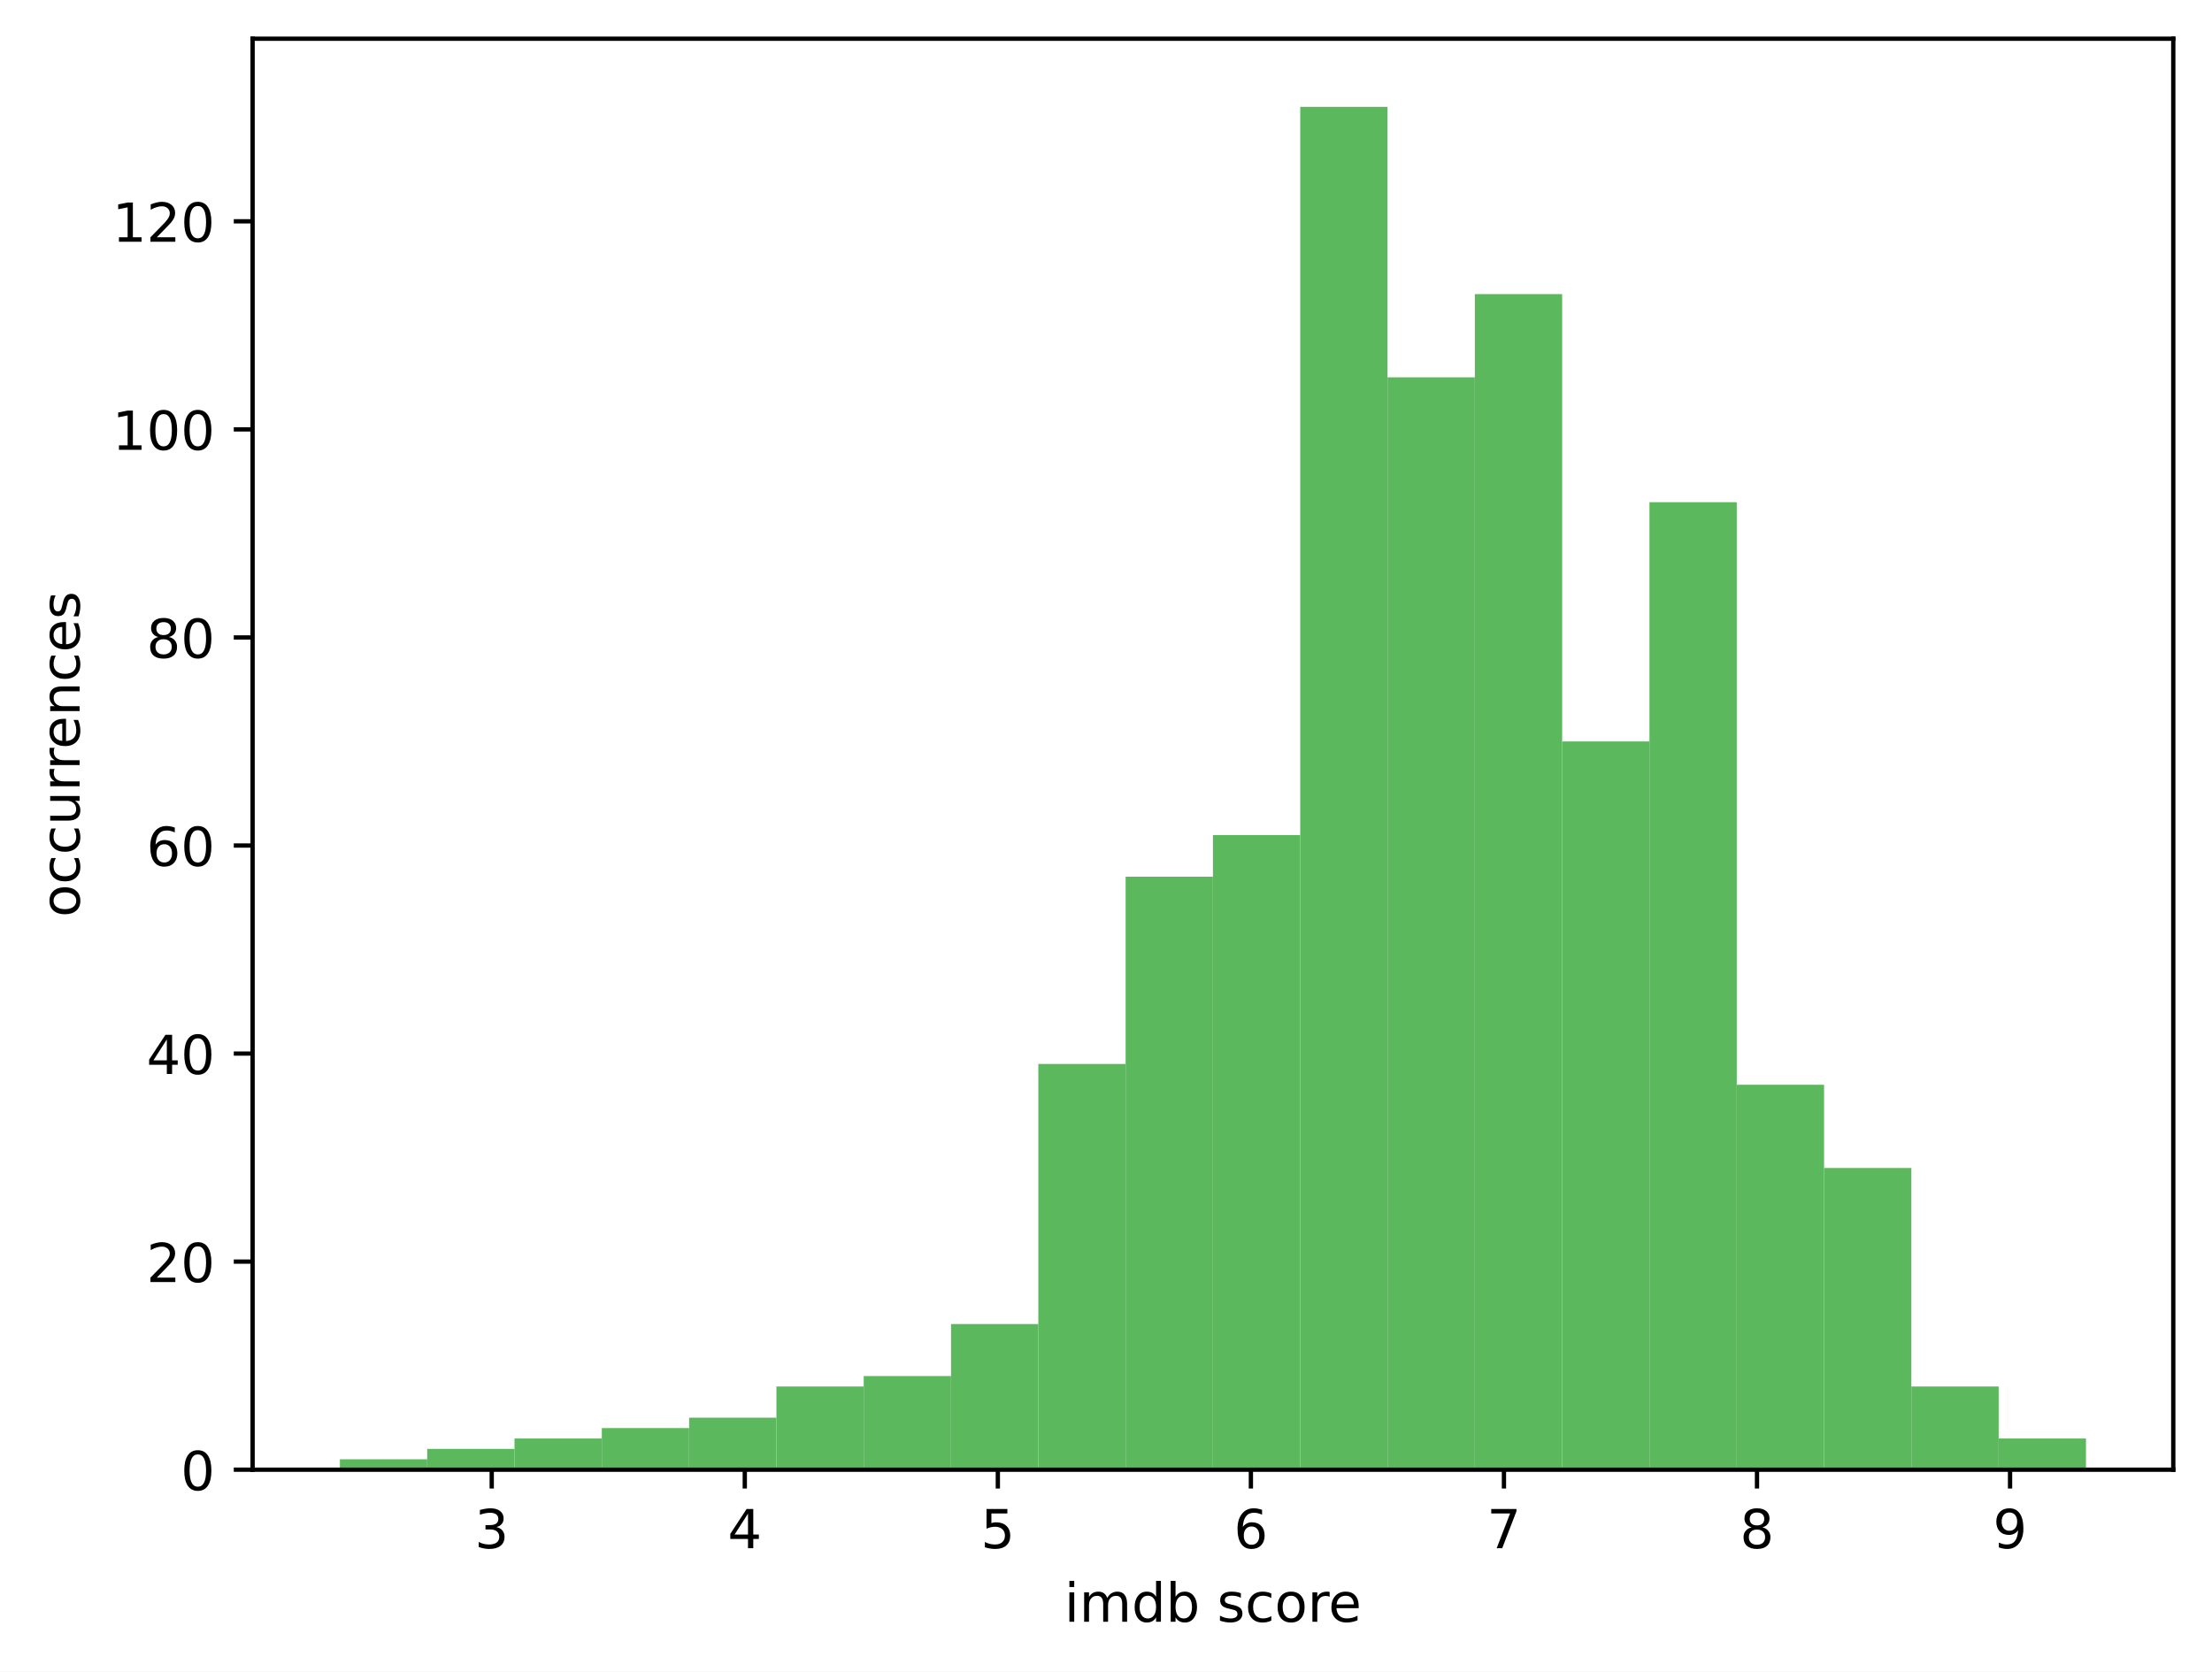
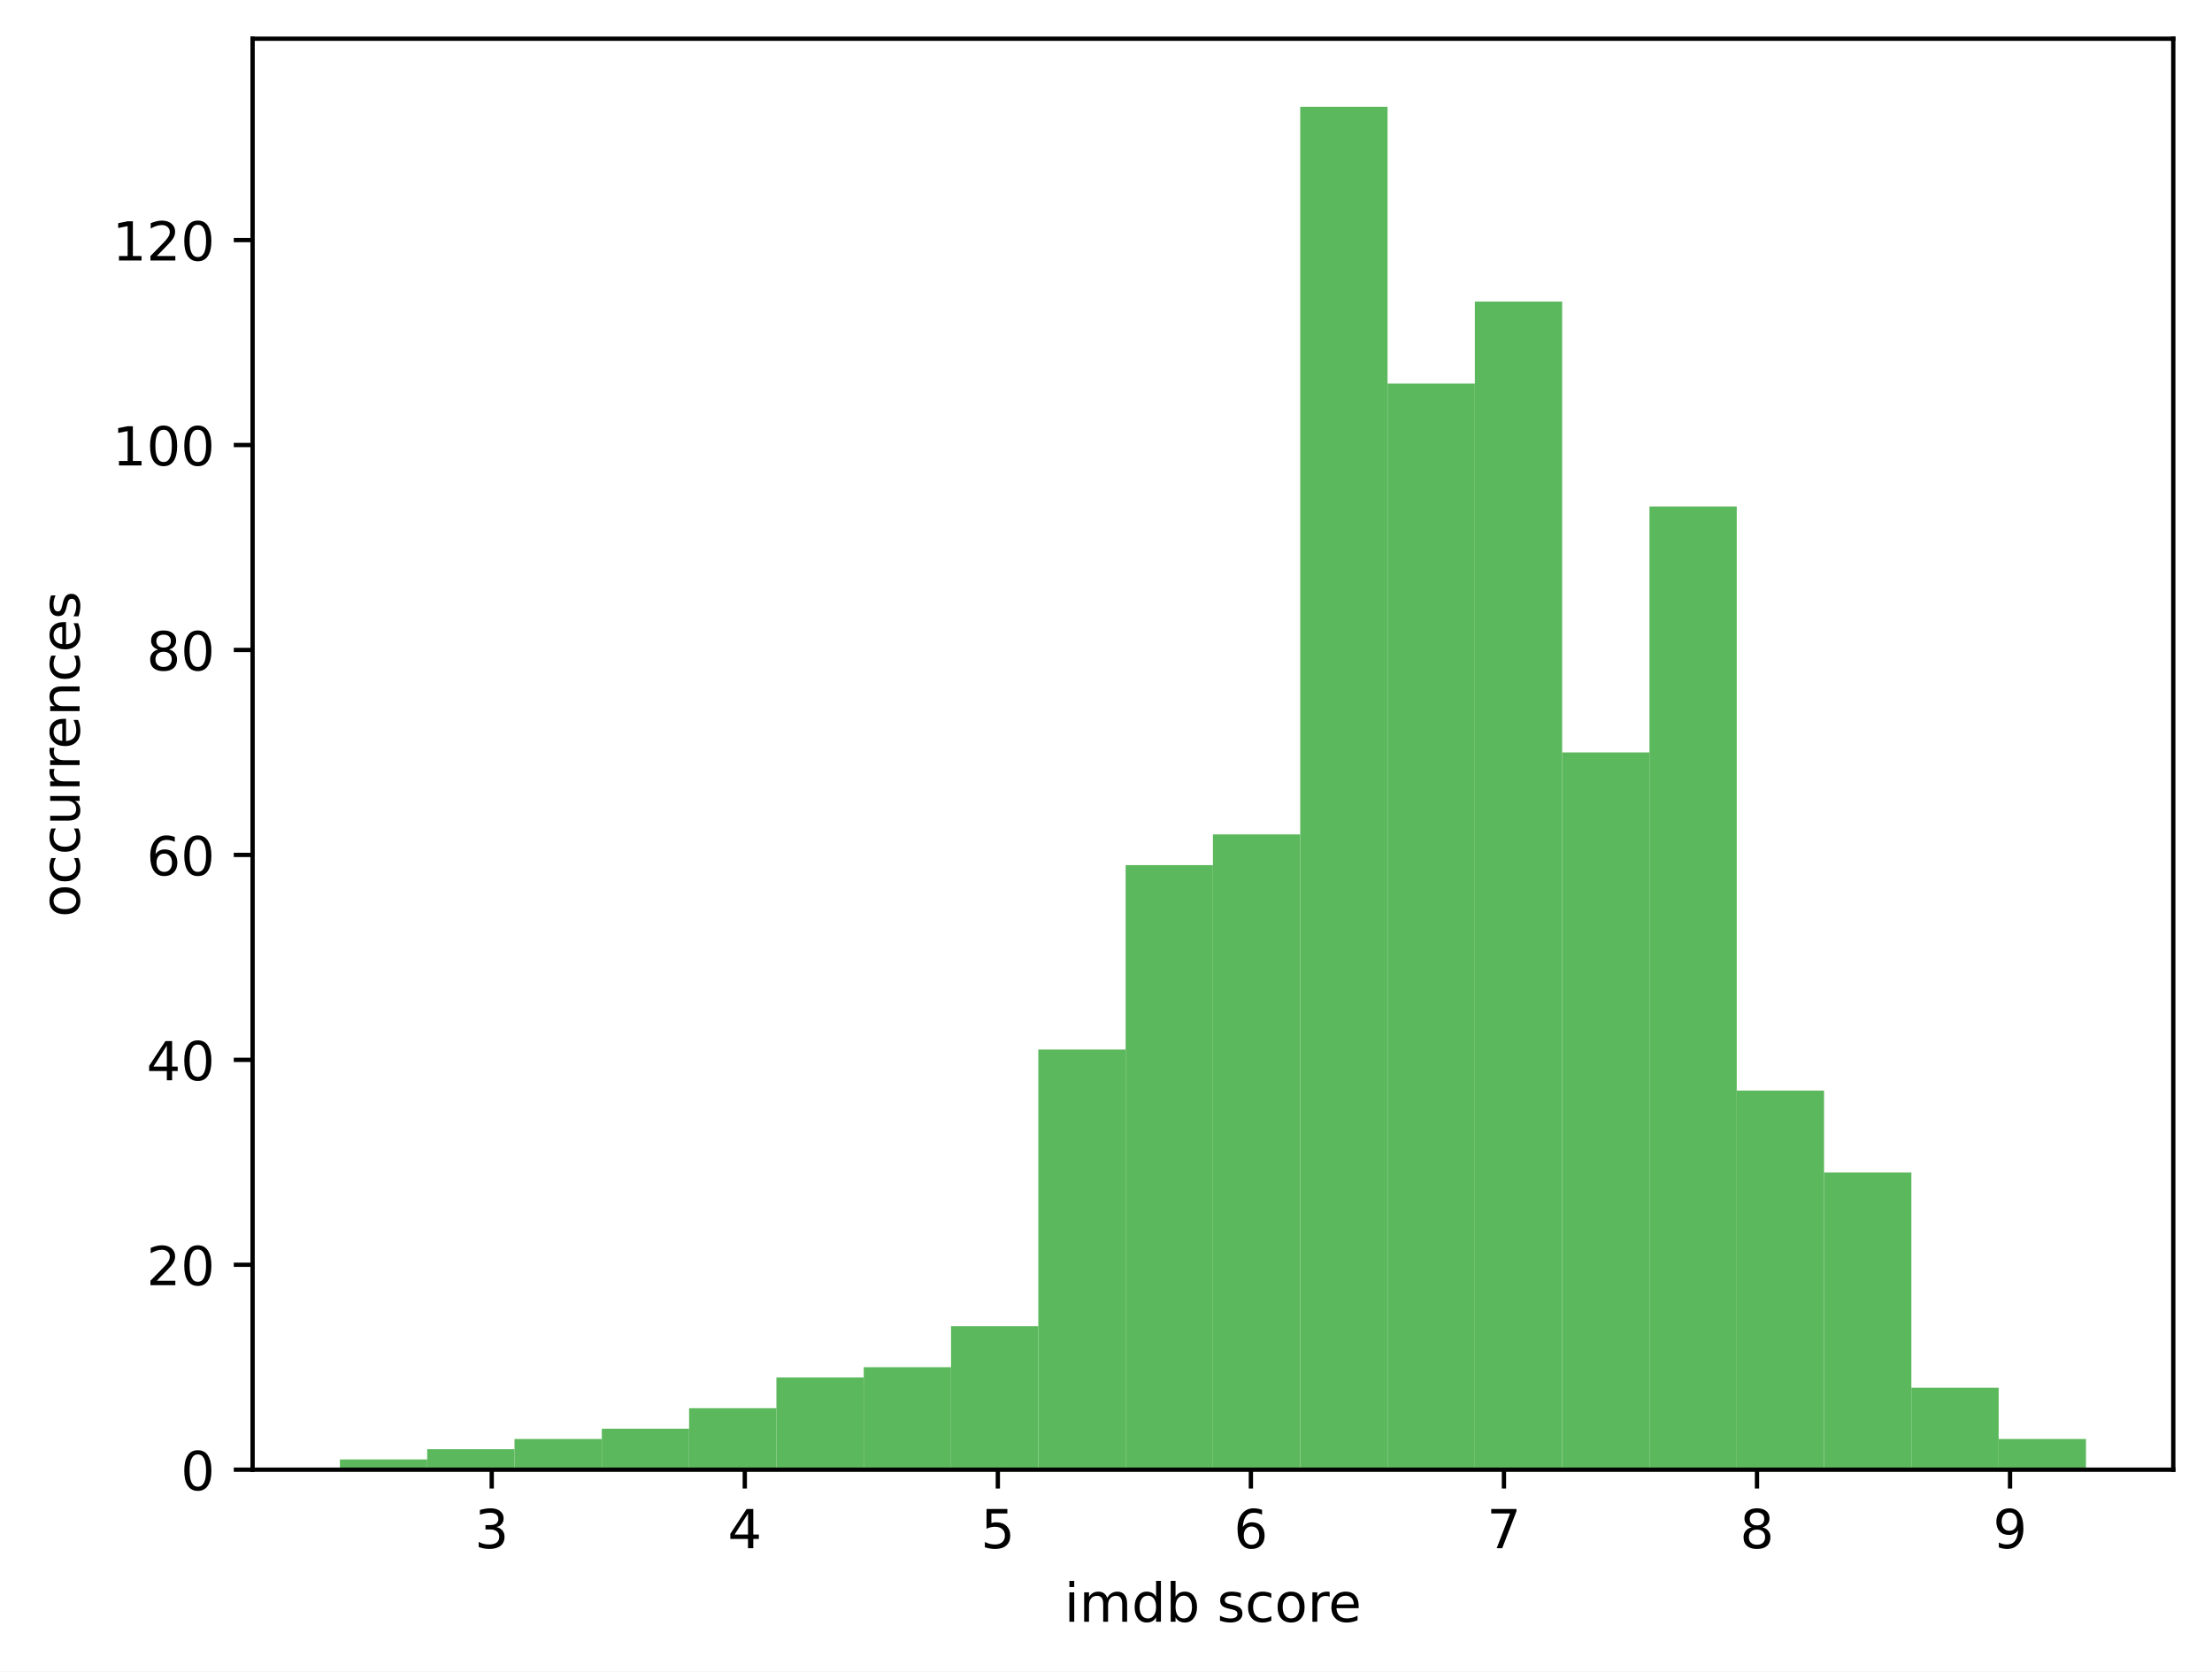
<svg xmlns="http://www.w3.org/2000/svg" xmlns:xlink="http://www.w3.org/1999/xlink" height="310.868pt" version="1.1" viewBox="0 0 411.286 310.868" width="411.286pt">
  <defs>
    <style type="text/css">*{stroke-linecap:butt;stroke-linejoin:round;}</style>
  </defs>
  <g id="figure_1">
    <g id="patch_1">
      <path d="M 0 310.868  L 411.286 310.868  L 411.286 0  L 0 0  z " style="fill:#ffffff;" />
    </g>
    <g id="axes_1">
      <g id="patch_2">
        <path d="M 46.966 273.312  L 404.086 273.312  L 404.086 7.2  L 46.966 7.2  z " style="fill:#ffffff;" />
      </g>
      <g id="patch_3">
-         <path clip-path="url(#p98a345f653)" d="M 63.198 273.312  L 79.431 273.312  L 79.431 271.377  L 63.198 271.377  z " style="fill:#5cb85c;" />
+         <path clip-path="url(#p5a8b532422)" d="M 63.198 273.312  L 79.431 273.312  L 79.431 271.406  L 63.198 271.406  z " style="fill:#5cb85c;" />
      </g>
      <g id="patch_4">
-         <path clip-path="url(#p98a345f653)" d="M 79.431 273.312  L 95.664 273.312  L 95.664 269.443  L 79.431 269.443  z " style="fill:#5cb85c;" />
+         <path clip-path="url(#p5a8b532422)" d="M 79.431 273.312  L 95.664 273.312  L 95.664 269.501  L 79.431 269.501  z " style="fill:#5cb85c;" />
      </g>
      <g id="patch_5">
-         <path clip-path="url(#p98a345f653)" d="M 95.664 273.312  L 111.897 273.312  L 111.897 267.508  L 95.664 267.508  z " style="fill:#5cb85c;" />
+         <path clip-path="url(#p5a8b532422)" d="M 95.664 273.312  L 111.897 273.312  L 111.897 267.595  L 95.664 267.595  z " style="fill:#5cb85c;" />
      </g>
      <g id="patch_6">
-         <path clip-path="url(#p98a345f653)" d="M 111.897 273.312  L 128.129 273.312  L 128.129 265.573  L 111.897 265.573  z " style="fill:#5cb85c;" />
+         <path clip-path="url(#p5a8b532422)" d="M 111.897 273.312  L 128.129 273.312  L 128.129 265.69  L 111.897 265.69  z " style="fill:#5cb85c;" />
      </g>
      <g id="patch_7">
-         <path clip-path="url(#p98a345f653)" d="M 128.129 273.312  L 144.362 273.312  L 144.362 263.639  L 128.129 263.639  z " style="fill:#5cb85c;" />
+         <path clip-path="url(#p5a8b532422)" d="M 128.129 273.312  L 144.362 273.312  L 144.362 261.879  L 128.129 261.879  z " style="fill:#5cb85c;" />
      </g>
      <g id="patch_8">
-         <path clip-path="url(#p98a345f653)" d="M 144.362 273.312  L 160.595 273.312  L 160.595 257.835  L 144.362 257.835  z " style="fill:#5cb85c;" />
+         <path clip-path="url(#p5a8b532422)" d="M 144.362 273.312  L 160.595 273.312  L 160.595 256.162  L 144.362 256.162  z " style="fill:#5cb85c;" />
      </g>
      <g id="patch_9">
-         <path clip-path="url(#p98a345f653)" d="M 160.595 273.312  L 176.827 273.312  L 176.827 255.9  L 160.595 255.9  z " style="fill:#5cb85c;" />
+         <path clip-path="url(#p5a8b532422)" d="M 160.595 273.312  L 176.827 273.312  L 176.827 254.256  L 160.595 254.256  z " style="fill:#5cb85c;" />
      </g>
      <g id="patch_10">
-         <path clip-path="url(#p98a345f653)" d="M 176.827 273.312  L 193.06 273.312  L 193.06 246.227  L 176.827 246.227  z " style="fill:#5cb85c;" />
+         <path clip-path="url(#p5a8b532422)" d="M 176.827 273.312  L 193.06 273.312  L 193.06 246.634  L 176.827 246.634  z " style="fill:#5cb85c;" />
      </g>
      <g id="patch_11">
-         <path clip-path="url(#p98a345f653)" d="M 193.06 273.312  L 209.293 273.312  L 209.293 197.86  L 193.06 197.86  z " style="fill:#5cb85c;" />
+         <path clip-path="url(#p5a8b532422)" d="M 193.06 273.312  L 209.293 273.312  L 209.293 195.184  L 193.06 195.184  z " style="fill:#5cb85c;" />
      </g>
      <g id="patch_12">
-         <path clip-path="url(#p98a345f653)" d="M 209.293 273.312  L 225.526 273.312  L 225.526 163.037  L 209.293 163.037  z " style="fill:#5cb85c;" />
+         <path clip-path="url(#p5a8b532422)" d="M 209.293 273.312  L 225.526 273.312  L 225.526 160.884  L 209.293 160.884  z " style="fill:#5cb85c;" />
      </g>
      <g id="patch_13">
-         <path clip-path="url(#p98a345f653)" d="M 225.526 273.312  L 241.758 273.312  L 241.758 155.298  L 225.526 155.298  z " style="fill:#5cb85c;" />
+         <path clip-path="url(#p5a8b532422)" d="M 225.526 273.312  L 241.758 273.312  L 241.758 155.167  L 225.526 155.167  z " style="fill:#5cb85c;" />
      </g>
      <g id="patch_14">
-         <path clip-path="url(#p98a345f653)" d="M 241.758 273.312  L 257.991 273.312  L 257.991 19.872  L 241.758 19.872  z " style="fill:#5cb85c;" />
+         <path clip-path="url(#p5a8b532422)" d="M 241.758 273.312  L 257.991 273.312  L 257.991 19.872  L 241.758 19.872  z " style="fill:#5cb85c;" />
      </g>
      <g id="patch_15">
-         <path clip-path="url(#p98a345f653)" d="M 257.991 273.312  L 274.224 273.312  L 274.224 70.173  L 257.991 70.173  z " style="fill:#5cb85c;" />
+         <path clip-path="url(#p5a8b532422)" d="M 257.991 273.312  L 274.224 273.312  L 274.224 71.322  L 257.991 71.322  z " style="fill:#5cb85c;" />
      </g>
      <g id="patch_16">
-         <path clip-path="url(#p98a345f653)" d="M 274.224 273.312  L 290.457 273.312  L 290.457 54.696  L 274.224 54.696  z " style="fill:#5cb85c;" />
+         <path clip-path="url(#p5a8b532422)" d="M 274.224 273.312  L 290.457 273.312  L 290.457 56.078  L 274.224 56.078  z " style="fill:#5cb85c;" />
      </g>
      <g id="patch_17">
-         <path clip-path="url(#p98a345f653)" d="M 290.457 273.312  L 306.689 273.312  L 306.689 137.886  L 290.457 137.886  z " style="fill:#5cb85c;" />
+         <path clip-path="url(#p5a8b532422)" d="M 290.457 273.312  L 306.689 273.312  L 306.689 139.923  L 290.457 139.923  z " style="fill:#5cb85c;" />
      </g>
      <g id="patch_18">
-         <path clip-path="url(#p98a345f653)" d="M 306.689 273.312  L 322.922 273.312  L 322.922 93.389  L 306.689 93.389  z " style="fill:#5cb85c;" />
+         <path clip-path="url(#p5a8b532422)" d="M 306.689 273.312  L 322.922 273.312  L 322.922 94.189  L 306.689 94.189  z " style="fill:#5cb85c;" />
      </g>
      <g id="patch_19">
-         <path clip-path="url(#p98a345f653)" d="M 322.922 273.312  L 339.155 273.312  L 339.155 201.73  L 322.922 201.73  z " style="fill:#5cb85c;" />
+         <path clip-path="url(#p5a8b532422)" d="M 322.922 273.312  L 339.155 273.312  L 339.155 202.806  L 322.922 202.806  z " style="fill:#5cb85c;" />
      </g>
      <g id="patch_20">
-         <path clip-path="url(#p98a345f653)" d="M 339.155 273.312  L 355.387 273.312  L 355.387 217.207  L 339.155 217.207  z " style="fill:#5cb85c;" />
+         <path clip-path="url(#p5a8b532422)" d="M 339.155 273.312  L 355.387 273.312  L 355.387 218.051  L 339.155 218.051  z " style="fill:#5cb85c;" />
      </g>
      <g id="patch_21">
-         <path clip-path="url(#p98a345f653)" d="M 355.387 273.312  L 371.62 273.312  L 371.62 257.835  L 355.387 257.835  z " style="fill:#5cb85c;" />
+         <path clip-path="url(#p5a8b532422)" d="M 355.387 273.312  L 371.62 273.312  L 371.62 258.067  L 355.387 258.067  z " style="fill:#5cb85c;" />
      </g>
      <g id="patch_22">
-         <path clip-path="url(#p98a345f653)" d="M 371.62 273.312  L 387.853 273.312  L 387.853 267.508  L 371.62 267.508  z " style="fill:#5cb85c;" />
+         <path clip-path="url(#p5a8b532422)" d="M 371.62 273.312  L 387.853 273.312  L 387.853 267.595  L 371.62 267.595  z " style="fill:#5cb85c;" />
      </g>
      <g id="matplotlib.axis_1">
        <g id="xtick_1">
          <g id="line2d_1">
            <defs>
-               <path d="M 0 0  L 0 3.5  " id="mff927e9f78" style="stroke:#000000;stroke-width:0.8;" />
+               <path d="M 0 0  L 0 3.5  " id="mf06cb9ad6b" style="stroke:#000000;stroke-width:0.8;" />
            </defs>
            <g>
-               <use style="stroke:#000000;stroke-width:0.8;" x="91.429" xlink:href="#mff927e9f78" y="273.312" />
+               <use style="stroke:#000000;stroke-width:0.8;" x="91.429" xlink:href="#mf06cb9ad6b" y="273.312" />
            </g>
          </g>
          <g id="text_1">
            <g transform="translate(88.24793 287.9104)scale(0.1 -0.1)">
              <defs>
                <path d="M 40.578 39.312  Q 47.656 37.797 51.625 33  Q 55.609 28.219 55.609 21.188  Q 55.609 10.406 48.188 4.484  Q 40.766 -1.422 27.094 -1.422  Q 22.516 -1.422 17.656 -0.516  Q 12.797 0.391 7.625 2.203  L 7.625 11.719  Q 11.719 9.328 16.594 8.109  Q 21.484 6.891 26.812 6.891  Q 36.078 6.891 40.938 10.547  Q 45.797 14.203 45.797 21.188  Q 45.797 27.641 41.281 31.266  Q 36.766 34.906 28.719 34.906  L 20.219 34.906  L 20.219 43.016  L 29.109 43.016  Q 36.375 43.016 40.234 45.922  Q 44.094 48.828 44.094 54.297  Q 44.094 59.906 40.109 62.906  Q 36.141 65.922 28.719 65.922  Q 24.656 65.922 20.016 65.031  Q 15.375 64.156 9.812 62.312  L 9.812 71.094  Q 15.438 72.656 20.344 73.438  Q 25.25 74.219 29.594 74.219  Q 40.828 74.219 47.359 69.109  Q 53.906 64.016 53.906 55.328  Q 53.906 49.266 50.438 45.094  Q 46.969 40.922 40.578 39.312  z " id="DejaVuSans-51" />
              </defs>
              <use xlink:href="#DejaVuSans-51" />
            </g>
          </g>
        </g>
        <g id="xtick_2">
          <g id="line2d_2">
            <g>
-               <use style="stroke:#000000;stroke-width:0.8;" x="138.481" xlink:href="#mff927e9f78" y="273.312" />
+               <use style="stroke:#000000;stroke-width:0.8;" x="138.481" xlink:href="#mf06cb9ad6b" y="273.312" />
            </g>
          </g>
          <g id="text_2">
            <g transform="translate(135.2993 287.9104)scale(0.1 -0.1)">
              <defs>
                <path d="M 37.797 64.312  L 12.891 25.391  L 37.797 25.391  z M 35.203 72.906  L 47.609 72.906  L 47.609 25.391  L 58.016 25.391  L 58.016 17.188  L 47.609 17.188  L 47.609 0  L 37.797 0  L 37.797 17.188  L 4.891 17.188  L 4.891 26.703  z " id="DejaVuSans-52" />
              </defs>
              <use xlink:href="#DejaVuSans-52" />
            </g>
          </g>
        </g>
        <g id="xtick_3">
          <g id="line2d_3">
            <g>
-               <use style="stroke:#000000;stroke-width:0.8;" x="185.532" xlink:href="#mff927e9f78" y="273.312" />
+               <use style="stroke:#000000;stroke-width:0.8;" x="185.532" xlink:href="#mf06cb9ad6b" y="273.312" />
            </g>
          </g>
          <g id="text_3">
            <g transform="translate(182.3507 287.9104)scale(0.1 -0.1)">
              <defs>
                <path d="M 10.797 72.906  L 49.516 72.906  L 49.516 64.594  L 19.828 64.594  L 19.828 46.734  Q 21.969 47.469 24.109 47.828  Q 26.266 48.188 28.422 48.188  Q 40.625 48.188 47.75 41.5  Q 54.891 34.812 54.891 23.391  Q 54.891 11.625 47.562 5.094  Q 40.234 -1.422 26.906 -1.422  Q 22.312 -1.422 17.547 -0.641  Q 12.797 0.141 7.719 1.703  L 7.719 11.625  Q 12.109 9.234 16.797 8.062  Q 21.484 6.891 26.703 6.891  Q 35.156 6.891 40.078 11.328  Q 45.016 15.766 45.016 23.391  Q 45.016 31 40.078 35.438  Q 35.156 39.891 26.703 39.891  Q 22.75 39.891 18.812 39.016  Q 14.891 38.141 10.797 36.281  z " id="DejaVuSans-53" />
              </defs>
              <use xlink:href="#DejaVuSans-53" />
            </g>
          </g>
        </g>
        <g id="xtick_4">
          <g id="line2d_4">
            <g>
-               <use style="stroke:#000000;stroke-width:0.8;" x="232.583" xlink:href="#mff927e9f78" y="273.312" />
+               <use style="stroke:#000000;stroke-width:0.8;" x="232.583" xlink:href="#mf06cb9ad6b" y="273.312" />
            </g>
          </g>
          <g id="text_4">
            <g transform="translate(229.4021 287.9104)scale(0.1 -0.1)">
              <defs>
                <path d="M 33.016 40.375  Q 26.375 40.375 22.484 35.828  Q 18.609 31.297 18.609 23.391  Q 18.609 15.531 22.484 10.953  Q 26.375 6.391 33.016 6.391  Q 39.656 6.391 43.531 10.953  Q 47.406 15.531 47.406 23.391  Q 47.406 31.297 43.531 35.828  Q 39.656 40.375 33.016 40.375  z M 52.594 71.297  L 52.594 62.312  Q 48.875 64.062 45.094 64.984  Q 41.312 65.922 37.594 65.922  Q 27.828 65.922 22.672 59.328  Q 17.531 52.734 16.797 39.406  Q 19.672 43.656 24.016 45.922  Q 28.375 48.188 33.594 48.188  Q 44.578 48.188 50.953 41.516  Q 57.328 34.859 57.328 23.391  Q 57.328 12.156 50.688 5.359  Q 44.047 -1.422 33.016 -1.422  Q 20.359 -1.422 13.672 8.266  Q 6.984 17.969 6.984 36.375  Q 6.984 53.656 15.188 63.938  Q 23.391 74.219 37.203 74.219  Q 40.922 74.219 44.703 73.484  Q 48.484 72.75 52.594 71.297  z " id="DejaVuSans-54" />
              </defs>
              <use xlink:href="#DejaVuSans-54" />
            </g>
          </g>
        </g>
        <g id="xtick_5">
          <g id="line2d_5">
            <g>
-               <use style="stroke:#000000;stroke-width:0.8;" x="279.635" xlink:href="#mff927e9f78" y="273.312" />
+               <use style="stroke:#000000;stroke-width:0.8;" x="279.635" xlink:href="#mf06cb9ad6b" y="273.312" />
            </g>
          </g>
          <g id="text_5">
            <g transform="translate(276.4535 287.9104)scale(0.1 -0.1)">
              <defs>
                <path d="M 8.203 72.906  L 55.078 72.906  L 55.078 68.703  L 28.609 0  L 18.312 0  L 43.219 64.594  L 8.203 64.594  z " id="DejaVuSans-55" />
              </defs>
              <use xlink:href="#DejaVuSans-55" />
            </g>
          </g>
        </g>
        <g id="xtick_6">
          <g id="line2d_6">
            <g>
-               <use style="stroke:#000000;stroke-width:0.8;" x="326.686" xlink:href="#mff927e9f78" y="273.312" />
+               <use style="stroke:#000000;stroke-width:0.8;" x="326.686" xlink:href="#mf06cb9ad6b" y="273.312" />
            </g>
          </g>
          <g id="text_6">
            <g transform="translate(323.5048 287.9104)scale(0.1 -0.1)">
              <defs>
                <path d="M 31.781 34.625  Q 24.75 34.625 20.719 30.859  Q 16.703 27.094 16.703 20.516  Q 16.703 13.922 20.719 10.156  Q 24.75 6.391 31.781 6.391  Q 38.812 6.391 42.859 10.172  Q 46.922 13.969 46.922 20.516  Q 46.922 27.094 42.891 30.859  Q 38.875 34.625 31.781 34.625  z M 21.922 38.812  Q 15.578 40.375 12.031 44.719  Q 8.5 49.078 8.5 55.328  Q 8.5 64.062 14.719 69.141  Q 20.953 74.219 31.781 74.219  Q 42.672 74.219 48.875 69.141  Q 55.078 64.062 55.078 55.328  Q 55.078 49.078 51.531 44.719  Q 48 40.375 41.703 38.812  Q 48.828 37.156 52.797 32.312  Q 56.781 27.484 56.781 20.516  Q 56.781 9.906 50.312 4.234  Q 43.844 -1.422 31.781 -1.422  Q 19.734 -1.422 13.25 4.234  Q 6.781 9.906 6.781 20.516  Q 6.781 27.484 10.781 32.312  Q 14.797 37.156 21.922 38.812  z M 18.312 54.391  Q 18.312 48.734 21.844 45.562  Q 25.391 42.391 31.781 42.391  Q 38.141 42.391 41.719 45.562  Q 45.312 48.734 45.312 54.391  Q 45.312 60.062 41.719 63.234  Q 38.141 66.406 31.781 66.406  Q 25.391 66.406 21.844 63.234  Q 18.312 60.062 18.312 54.391  z " id="DejaVuSans-56" />
              </defs>
              <use xlink:href="#DejaVuSans-56" />
            </g>
          </g>
        </g>
        <g id="xtick_7">
          <g id="line2d_7">
            <g>
-               <use style="stroke:#000000;stroke-width:0.8;" x="373.737" xlink:href="#mff927e9f78" y="273.312" />
+               <use style="stroke:#000000;stroke-width:0.8;" x="373.737" xlink:href="#mf06cb9ad6b" y="273.312" />
            </g>
          </g>
          <g id="text_7">
            <g transform="translate(370.5562 287.9104)scale(0.1 -0.1)">
              <defs>
                <path d="M 10.984 1.516  L 10.984 10.5  Q 14.703 8.734 18.5 7.812  Q 22.312 6.891 25.984 6.891  Q 35.75 6.891 40.891 13.453  Q 46.047 20.016 46.781 33.406  Q 43.953 29.203 39.594 26.953  Q 35.25 24.703 29.984 24.703  Q 19.047 24.703 12.672 31.312  Q 6.297 37.938 6.297 49.422  Q 6.297 60.641 12.938 67.422  Q 19.578 74.219 30.609 74.219  Q 43.266 74.219 49.922 64.516  Q 56.594 54.828 56.594 36.375  Q 56.594 19.141 48.406 8.859  Q 40.234 -1.422 26.422 -1.422  Q 22.703 -1.422 18.891 -0.688  Q 15.094 0.047 10.984 1.516  z M 30.609 32.422  Q 37.25 32.422 41.125 36.953  Q 45.016 41.5 45.016 49.422  Q 45.016 57.281 41.125 61.844  Q 37.25 66.406 30.609 66.406  Q 23.969 66.406 20.094 61.844  Q 16.219 57.281 16.219 49.422  Q 16.219 41.5 20.094 36.953  Q 23.969 32.422 30.609 32.422  z " id="DejaVuSans-57" />
              </defs>
              <use xlink:href="#DejaVuSans-57" />
            </g>
          </g>
        </g>
        <g id="text_8">
          <g transform="translate(197.8959 301.5886)scale(0.1 -0.1)">
            <defs>
              <path d="M 9.422 54.688  L 18.406 54.688  L 18.406 0  L 9.422 0  z M 9.422 75.984  L 18.406 75.984  L 18.406 64.594  L 9.422 64.594  z " id="DejaVuSans-105" />
              <path d="M 52 44.188  Q 55.375 50.25 60.062 53.125  Q 64.75 56 71.094 56  Q 79.641 56 84.281 50.016  Q 88.922 44.047 88.922 33.016  L 88.922 0  L 79.891 0  L 79.891 32.719  Q 79.891 40.578 77.094 44.375  Q 74.312 48.188 68.609 48.188  Q 61.625 48.188 57.562 43.547  Q 53.516 38.922 53.516 30.906  L 53.516 0  L 44.484 0  L 44.484 32.719  Q 44.484 40.625 41.703 44.406  Q 38.922 48.188 33.109 48.188  Q 26.219 48.188 22.156 43.531  Q 18.109 38.875 18.109 30.906  L 18.109 0  L 9.078 0  L 9.078 54.688  L 18.109 54.688  L 18.109 46.188  Q 21.188 51.219 25.484 53.609  Q 29.781 56 35.688 56  Q 41.656 56 45.828 52.969  Q 50 49.953 52 44.188  z " id="DejaVuSans-109" />
              <path d="M 45.406 46.391  L 45.406 75.984  L 54.391 75.984  L 54.391 0  L 45.406 0  L 45.406 8.203  Q 42.578 3.328 38.25 0.953  Q 33.938 -1.422 27.875 -1.422  Q 17.969 -1.422 11.734 6.484  Q 5.516 14.406 5.516 27.297  Q 5.516 40.188 11.734 48.094  Q 17.969 56 27.875 56  Q 33.938 56 38.25 53.625  Q 42.578 51.266 45.406 46.391  z M 14.797 27.297  Q 14.797 17.391 18.875 11.75  Q 22.953 6.109 30.078 6.109  Q 37.203 6.109 41.297 11.75  Q 45.406 17.391 45.406 27.297  Q 45.406 37.203 41.297 42.844  Q 37.203 48.484 30.078 48.484  Q 22.953 48.484 18.875 42.844  Q 14.797 37.203 14.797 27.297  z " id="DejaVuSans-100" />
              <path d="M 48.688 27.297  Q 48.688 37.203 44.609 42.844  Q 40.531 48.484 33.406 48.484  Q 26.266 48.484 22.188 42.844  Q 18.109 37.203 18.109 27.297  Q 18.109 17.391 22.188 11.75  Q 26.266 6.109 33.406 6.109  Q 40.531 6.109 44.609 11.75  Q 48.688 17.391 48.688 27.297  z M 18.109 46.391  Q 20.953 51.266 25.266 53.625  Q 29.594 56 35.594 56  Q 45.562 56 51.781 48.094  Q 58.016 40.188 58.016 27.297  Q 58.016 14.406 51.781 6.484  Q 45.562 -1.422 35.594 -1.422  Q 29.594 -1.422 25.266 0.953  Q 20.953 3.328 18.109 8.203  L 18.109 0  L 9.078 0  L 9.078 75.984  L 18.109 75.984  z " id="DejaVuSans-98" />
              <path id="DejaVuSans-32" />
              <path d="M 44.281 53.078  L 44.281 44.578  Q 40.484 46.531 36.375 47.5  Q 32.281 48.484 27.875 48.484  Q 21.188 48.484 17.844 46.438  Q 14.5 44.391 14.5 40.281  Q 14.5 37.156 16.891 35.375  Q 19.281 33.594 26.516 31.984  L 29.594 31.297  Q 39.156 29.25 43.188 25.516  Q 47.219 21.781 47.219 15.094  Q 47.219 7.469 41.188 3.016  Q 35.156 -1.422 24.609 -1.422  Q 20.219 -1.422 15.453 -0.562  Q 10.688 0.297 5.422 2  L 5.422 11.281  Q 10.406 8.688 15.234 7.391  Q 20.062 6.109 24.812 6.109  Q 31.156 6.109 34.562 8.281  Q 37.984 10.453 37.984 14.406  Q 37.984 18.062 35.516 20.016  Q 33.062 21.969 24.703 23.781  L 21.578 24.516  Q 13.234 26.266 9.516 29.906  Q 5.812 33.547 5.812 39.891  Q 5.812 47.609 11.281 51.797  Q 16.75 56 26.812 56  Q 31.781 56 36.172 55.266  Q 40.578 54.547 44.281 53.078  z " id="DejaVuSans-115" />
              <path d="M 48.781 52.594  L 48.781 44.188  Q 44.969 46.297 41.141 47.344  Q 37.312 48.391 33.406 48.391  Q 24.656 48.391 19.812 42.844  Q 14.984 37.312 14.984 27.297  Q 14.984 17.281 19.812 11.734  Q 24.656 6.203 33.406 6.203  Q 37.312 6.203 41.141 7.25  Q 44.969 8.297 48.781 10.406  L 48.781 2.094  Q 45.016 0.344 40.984 -0.531  Q 36.969 -1.422 32.422 -1.422  Q 20.062 -1.422 12.781 6.344  Q 5.516 14.109 5.516 27.297  Q 5.516 40.672 12.859 48.328  Q 20.219 56 33.016 56  Q 37.156 56 41.109 55.141  Q 45.062 54.297 48.781 52.594  z " id="DejaVuSans-99" />
              <path d="M 30.609 48.391  Q 23.391 48.391 19.188 42.75  Q 14.984 37.109 14.984 27.297  Q 14.984 17.484 19.156 11.844  Q 23.344 6.203 30.609 6.203  Q 37.797 6.203 41.984 11.859  Q 46.188 17.531 46.188 27.297  Q 46.188 37.016 41.984 42.703  Q 37.797 48.391 30.609 48.391  z M 30.609 56  Q 42.328 56 49.016 48.375  Q 55.719 40.766 55.719 27.297  Q 55.719 13.875 49.016 6.219  Q 42.328 -1.422 30.609 -1.422  Q 18.844 -1.422 12.172 6.219  Q 5.516 13.875 5.516 27.297  Q 5.516 40.766 12.172 48.375  Q 18.844 56 30.609 56  z " id="DejaVuSans-111" />
              <path d="M 41.109 46.297  Q 39.594 47.172 37.812 47.578  Q 36.031 48 33.891 48  Q 26.266 48 22.188 43.047  Q 18.109 38.094 18.109 28.812  L 18.109 0  L 9.078 0  L 9.078 54.688  L 18.109 54.688  L 18.109 46.188  Q 20.953 51.172 25.484 53.578  Q 30.031 56 36.531 56  Q 37.453 56 38.578 55.875  Q 39.703 55.766 41.062 55.516  z " id="DejaVuSans-114" />
              <path d="M 56.203 29.594  L 56.203 25.203  L 14.891 25.203  Q 15.484 15.922 20.484 11.062  Q 25.484 6.203 34.422 6.203  Q 39.594 6.203 44.453 7.469  Q 49.312 8.734 54.109 11.281  L 54.109 2.781  Q 49.266 0.734 44.188 -0.344  Q 39.109 -1.422 33.891 -1.422  Q 20.797 -1.422 13.156 6.188  Q 5.516 13.812 5.516 26.812  Q 5.516 40.234 12.766 48.109  Q 20.016 56 32.328 56  Q 43.359 56 49.781 48.891  Q 56.203 41.797 56.203 29.594  z M 47.219 32.234  Q 47.125 39.594 43.094 43.984  Q 39.062 48.391 32.422 48.391  Q 24.906 48.391 20.391 44.141  Q 15.875 39.891 15.188 32.172  z " id="DejaVuSans-101" />
            </defs>
            <use xlink:href="#DejaVuSans-105" />
            <use x="27.783" xlink:href="#DejaVuSans-109" />
            <use x="125.195" xlink:href="#DejaVuSans-100" />
            <use x="188.672" xlink:href="#DejaVuSans-98" />
            <use x="252.148" xlink:href="#DejaVuSans-32" />
            <use x="283.936" xlink:href="#DejaVuSans-115" />
            <use x="336.035" xlink:href="#DejaVuSans-99" />
            <use x="391.016" xlink:href="#DejaVuSans-111" />
            <use x="452.197" xlink:href="#DejaVuSans-114" />
            <use x="491.061" xlink:href="#DejaVuSans-101" />
          </g>
        </g>
      </g>
      <g id="matplotlib.axis_2">
        <g id="ytick_1">
          <g id="line2d_8">
            <defs>
-               <path d="M 0 0  L -3.5 0  " id="m14baa8aff0" style="stroke:#000000;stroke-width:0.8;" />
+               <path d="M 0 0  L -3.5 0  " id="m3778e93a54" style="stroke:#000000;stroke-width:0.8;" />
            </defs>
            <g>
-               <use style="stroke:#000000;stroke-width:0.8;" x="46.966" xlink:href="#m14baa8aff0" y="273.312" />
+               <use style="stroke:#000000;stroke-width:0.8;" x="46.966" xlink:href="#m3778e93a54" y="273.312" />
            </g>
          </g>
          <g id="text_9">
            <g transform="translate(33.60312 277.1112)scale(0.1 -0.1)">
              <defs>
                <path d="M 31.781 66.406  Q 24.172 66.406 20.328 58.906  Q 16.5 51.422 16.5 36.375  Q 16.5 21.391 20.328 13.891  Q 24.172 6.391 31.781 6.391  Q 39.453 6.391 43.281 13.891  Q 47.125 21.391 47.125 36.375  Q 47.125 51.422 43.281 58.906  Q 39.453 66.406 31.781 66.406  z M 31.781 74.219  Q 44.047 74.219 50.516 64.516  Q 56.984 54.828 56.984 36.375  Q 56.984 17.969 50.516 8.266  Q 44.047 -1.422 31.781 -1.422  Q 19.531 -1.422 13.062 8.266  Q 6.594 17.969 6.594 36.375  Q 6.594 54.828 13.062 64.516  Q 19.531 74.219 31.781 74.219  z " id="DejaVuSans-48" />
              </defs>
              <use xlink:href="#DejaVuSans-48" />
            </g>
          </g>
        </g>
        <g id="ytick_2">
          <g id="line2d_9">
            <g>
-               <use style="stroke:#000000;stroke-width:0.8;" x="46.966" xlink:href="#m14baa8aff0" y="234.619" />
+               <use style="stroke:#000000;stroke-width:0.8;" x="46.966" xlink:href="#m3778e93a54" y="235.201" />
            </g>
          </g>
          <g id="text_10">
-             <g transform="translate(27.24063 238.4181)scale(0.1 -0.1)">
+             <g transform="translate(27.24063 238.9999)scale(0.1 -0.1)">
              <defs>
                <path d="M 19.188 8.297  L 53.609 8.297  L 53.609 0  L 7.328 0  L 7.328 8.297  Q 12.938 14.109 22.625 23.891  Q 32.328 33.688 34.812 36.531  Q 39.547 41.844 41.422 45.531  Q 43.312 49.219 43.312 52.781  Q 43.312 58.594 39.234 62.25  Q 35.156 65.922 28.609 65.922  Q 23.969 65.922 18.812 64.312  Q 13.672 62.703 7.812 59.422  L 7.812 69.391  Q 13.766 71.781 18.938 73  Q 24.125 74.219 28.422 74.219  Q 39.75 74.219 46.484 68.547  Q 53.219 62.891 53.219 53.422  Q 53.219 48.922 51.531 44.891  Q 49.859 40.875 45.406 35.406  Q 44.188 33.984 37.641 27.219  Q 31.109 20.453 19.188 8.297  z " id="DejaVuSans-50" />
              </defs>
              <use xlink:href="#DejaVuSans-50" />
              <use x="63.623" xlink:href="#DejaVuSans-48" />
            </g>
          </g>
        </g>
        <g id="ytick_3">
          <g id="line2d_10">
            <g>
-               <use style="stroke:#000000;stroke-width:0.8;" x="46.966" xlink:href="#m14baa8aff0" y="195.926" />
+               <use style="stroke:#000000;stroke-width:0.8;" x="46.966" xlink:href="#m3778e93a54" y="197.089" />
            </g>
          </g>
          <g id="text_11">
-             <g transform="translate(27.24063 199.725)scale(0.1 -0.1)">
+             <g transform="translate(27.24063 200.8887)scale(0.1 -0.1)">
              <use xlink:href="#DejaVuSans-52" />
              <use x="63.623" xlink:href="#DejaVuSans-48" />
            </g>
          </g>
        </g>
        <g id="ytick_4">
          <g id="line2d_11">
            <g>
-               <use style="stroke:#000000;stroke-width:0.8;" x="46.966" xlink:href="#m14baa8aff0" y="157.233" />
+               <use style="stroke:#000000;stroke-width:0.8;" x="46.966" xlink:href="#m3778e93a54" y="158.978" />
            </g>
          </g>
          <g id="text_12">
-             <g transform="translate(27.24063 161.0318)scale(0.1 -0.1)">
+             <g transform="translate(27.24063 162.7774)scale(0.1 -0.1)">
              <use xlink:href="#DejaVuSans-54" />
              <use x="63.623" xlink:href="#DejaVuSans-48" />
            </g>
          </g>
        </g>
        <g id="ytick_5">
          <g id="line2d_12">
            <g>
-               <use style="stroke:#000000;stroke-width:0.8;" x="46.966" xlink:href="#m14baa8aff0" y="118.539" />
+               <use style="stroke:#000000;stroke-width:0.8;" x="46.966" xlink:href="#m3778e93a54" y="120.867" />
            </g>
          </g>
          <g id="text_13">
-             <g transform="translate(27.24063 122.3387)scale(0.1 -0.1)">
+             <g transform="translate(27.24063 124.6661)scale(0.1 -0.1)">
              <use xlink:href="#DejaVuSans-56" />
              <use x="63.623" xlink:href="#DejaVuSans-48" />
            </g>
          </g>
        </g>
        <g id="ytick_6">
          <g id="line2d_13">
            <g>
-               <use style="stroke:#000000;stroke-width:0.8;" x="46.966" xlink:href="#m14baa8aff0" y="79.846" />
+               <use style="stroke:#000000;stroke-width:0.8;" x="46.966" xlink:href="#m3778e93a54" y="82.756" />
            </g>
          </g>
          <g id="text_14">
-             <g transform="translate(20.87813 83.64557)scale(0.1 -0.1)">
+             <g transform="translate(20.87813 86.55483)scale(0.1 -0.1)">
              <defs>
                <path d="M 12.406 8.297  L 28.516 8.297  L 28.516 63.922  L 10.984 60.406  L 10.984 69.391  L 28.422 72.906  L 38.281 72.906  L 38.281 8.297  L 54.391 8.297  L 54.391 0  L 12.406 0  z " id="DejaVuSans-49" />
              </defs>
              <use xlink:href="#DejaVuSans-49" />
              <use x="63.623" xlink:href="#DejaVuSans-48" />
              <use x="127.246" xlink:href="#DejaVuSans-48" />
            </g>
          </g>
        </g>
        <g id="ytick_7">
          <g id="line2d_14">
            <g>
-               <use style="stroke:#000000;stroke-width:0.8;" x="46.966" xlink:href="#m14baa8aff0" y="41.153" />
+               <use style="stroke:#000000;stroke-width:0.8;" x="46.966" xlink:href="#m3778e93a54" y="44.644" />
            </g>
          </g>
          <g id="text_15">
-             <g transform="translate(20.87813 44.95244)scale(0.1 -0.1)">
+             <g transform="translate(20.87813 48.44355)scale(0.1 -0.1)">
              <use xlink:href="#DejaVuSans-49" />
              <use x="63.623" xlink:href="#DejaVuSans-50" />
              <use x="127.246" xlink:href="#DejaVuSans-48" />
            </g>
          </g>
        </g>
        <g id="text_16">
          <g transform="translate(14.79844 170.5693)rotate(-90)scale(0.1 -0.1)">
            <defs>
              <path d="M 8.5 21.578  L 8.5 54.688  L 17.484 54.688  L 17.484 21.922  Q 17.484 14.156 20.5 10.266  Q 23.531 6.391 29.594 6.391  Q 36.859 6.391 41.078 11.031  Q 45.312 15.672 45.312 23.688  L 45.312 54.688  L 54.297 54.688  L 54.297 0  L 45.312 0  L 45.312 8.406  Q 42.047 3.422 37.719 1  Q 33.406 -1.422 27.688 -1.422  Q 18.266 -1.422 13.375 4.438  Q 8.5 10.297 8.5 21.578  z M 31.109 56  z " id="DejaVuSans-117" />
              <path d="M 54.891 33.016  L 54.891 0  L 45.906 0  L 45.906 32.719  Q 45.906 40.484 42.875 44.328  Q 39.844 48.188 33.797 48.188  Q 26.516 48.188 22.312 43.547  Q 18.109 38.922 18.109 30.906  L 18.109 0  L 9.078 0  L 9.078 54.688  L 18.109 54.688  L 18.109 46.188  Q 21.344 51.125 25.703 53.562  Q 30.078 56 35.797 56  Q 45.219 56 50.047 50.172  Q 54.891 44.344 54.891 33.016  z " id="DejaVuSans-110" />
            </defs>
            <use xlink:href="#DejaVuSans-111" />
            <use x="61.182" xlink:href="#DejaVuSans-99" />
            <use x="116.162" xlink:href="#DejaVuSans-99" />
            <use x="171.143" xlink:href="#DejaVuSans-117" />
            <use x="234.521" xlink:href="#DejaVuSans-114" />
            <use x="273.885" xlink:href="#DejaVuSans-114" />
            <use x="312.748" xlink:href="#DejaVuSans-101" />
            <use x="374.271" xlink:href="#DejaVuSans-110" />
            <use x="437.65" xlink:href="#DejaVuSans-99" />
            <use x="492.631" xlink:href="#DejaVuSans-101" />
            <use x="554.154" xlink:href="#DejaVuSans-115" />
          </g>
        </g>
      </g>
      <g id="patch_23">
        <path d="M 46.966 273.312  L 46.966 7.2  " style="fill:none;stroke:#000000;stroke-linecap:square;stroke-linejoin:miter;stroke-width:0.8;" />
      </g>
      <g id="patch_24">
        <path d="M 404.086 273.312  L 404.086 7.2  " style="fill:none;stroke:#000000;stroke-linecap:square;stroke-linejoin:miter;stroke-width:0.8;" />
      </g>
      <g id="patch_25">
        <path d="M 46.966 273.312  L 404.086 273.312  " style="fill:none;stroke:#000000;stroke-linecap:square;stroke-linejoin:miter;stroke-width:0.8;" />
      </g>
      <g id="patch_26">
        <path d="M 46.966 7.2  L 404.086 7.2  " style="fill:none;stroke:#000000;stroke-linecap:square;stroke-linejoin:miter;stroke-width:0.8;" />
      </g>
    </g>
  </g>
  <defs>
-     <clipPath id="p98a345f653">
+     <clipPath id="p5a8b532422">
      <rect height="266.112" width="357.12" x="46.966" y="7.2" />
    </clipPath>
  </defs>
</svg>
